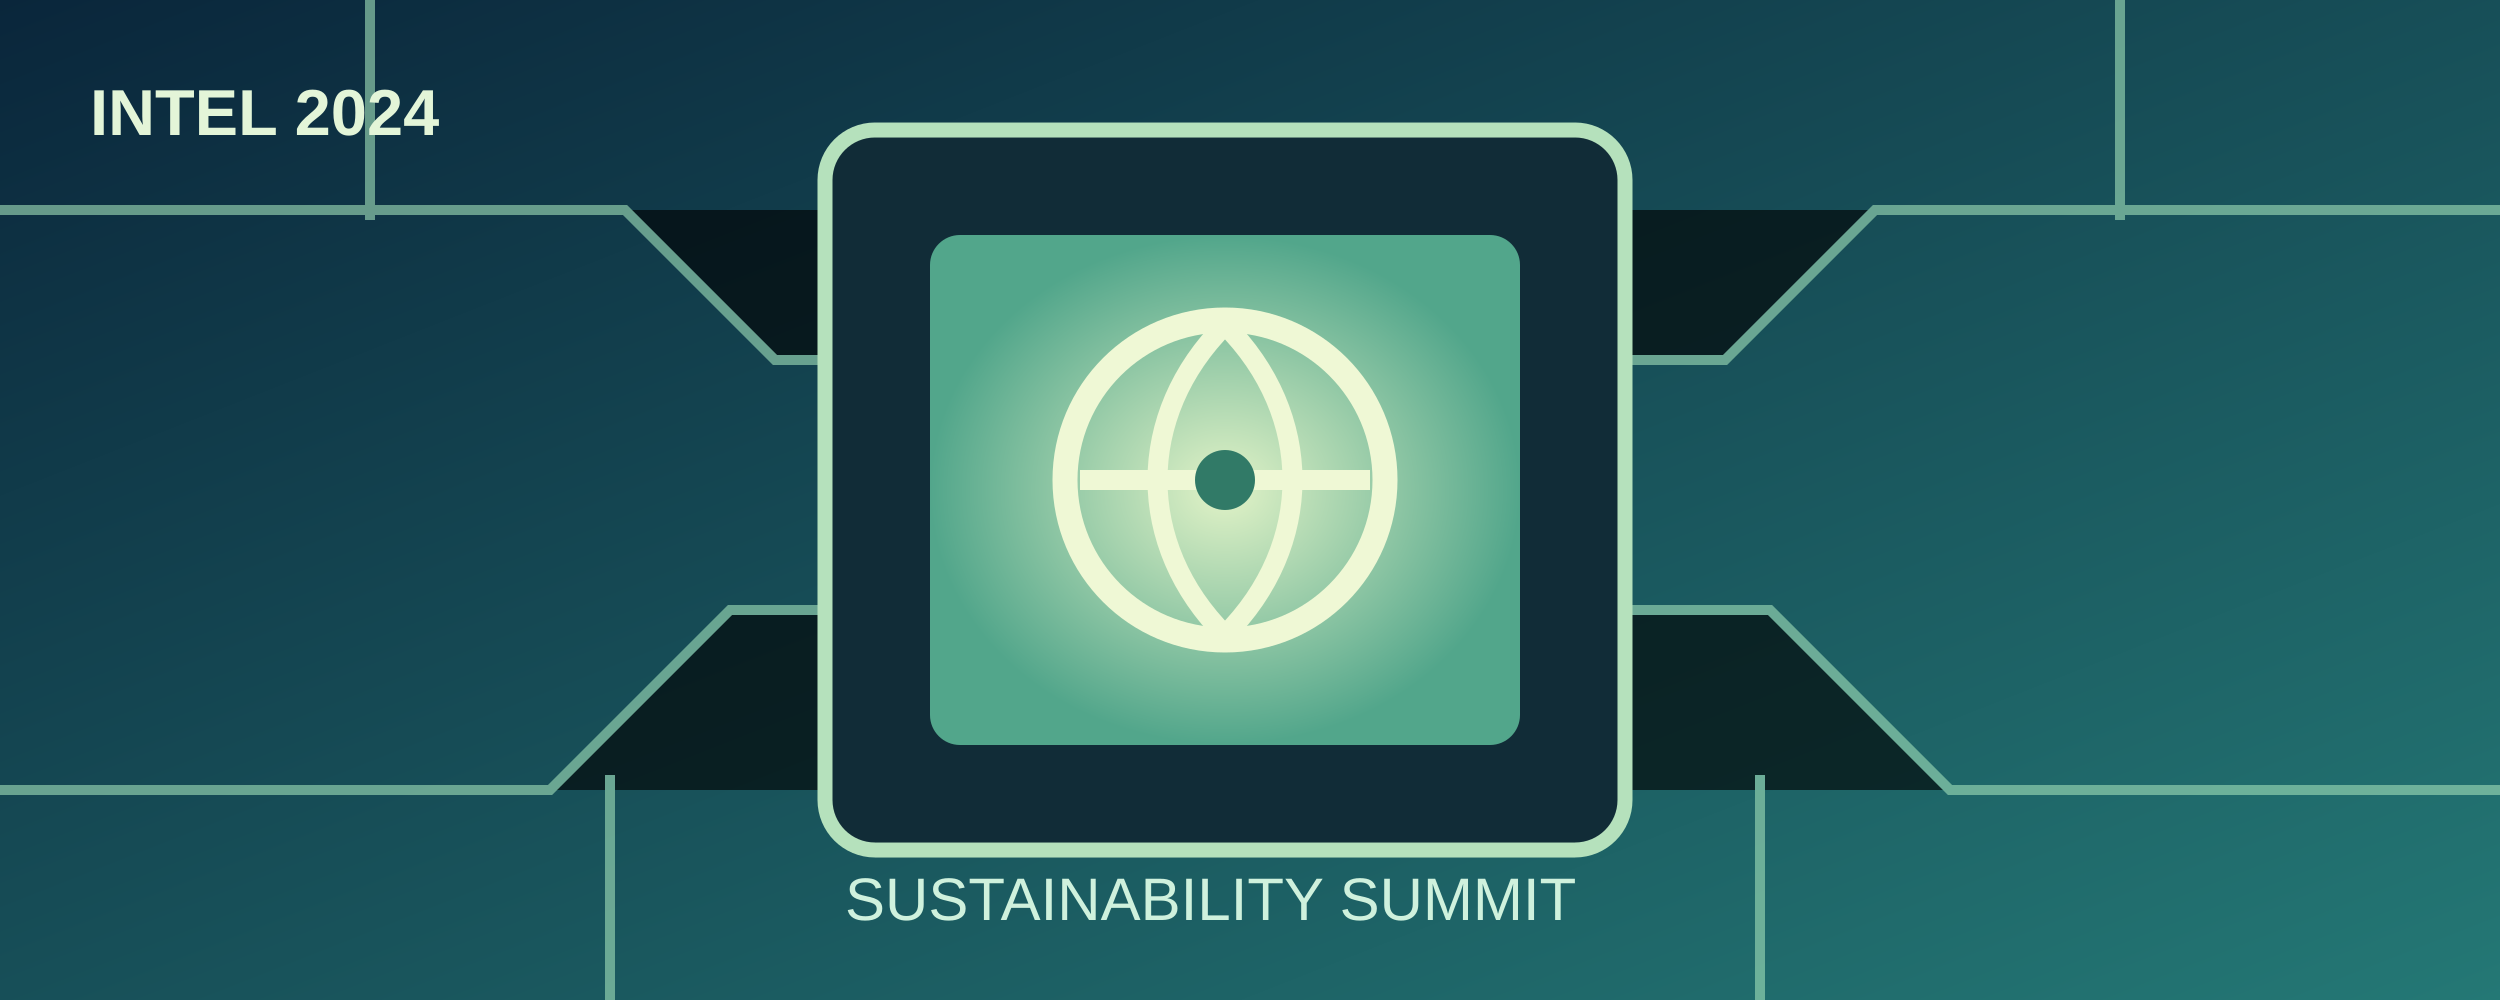
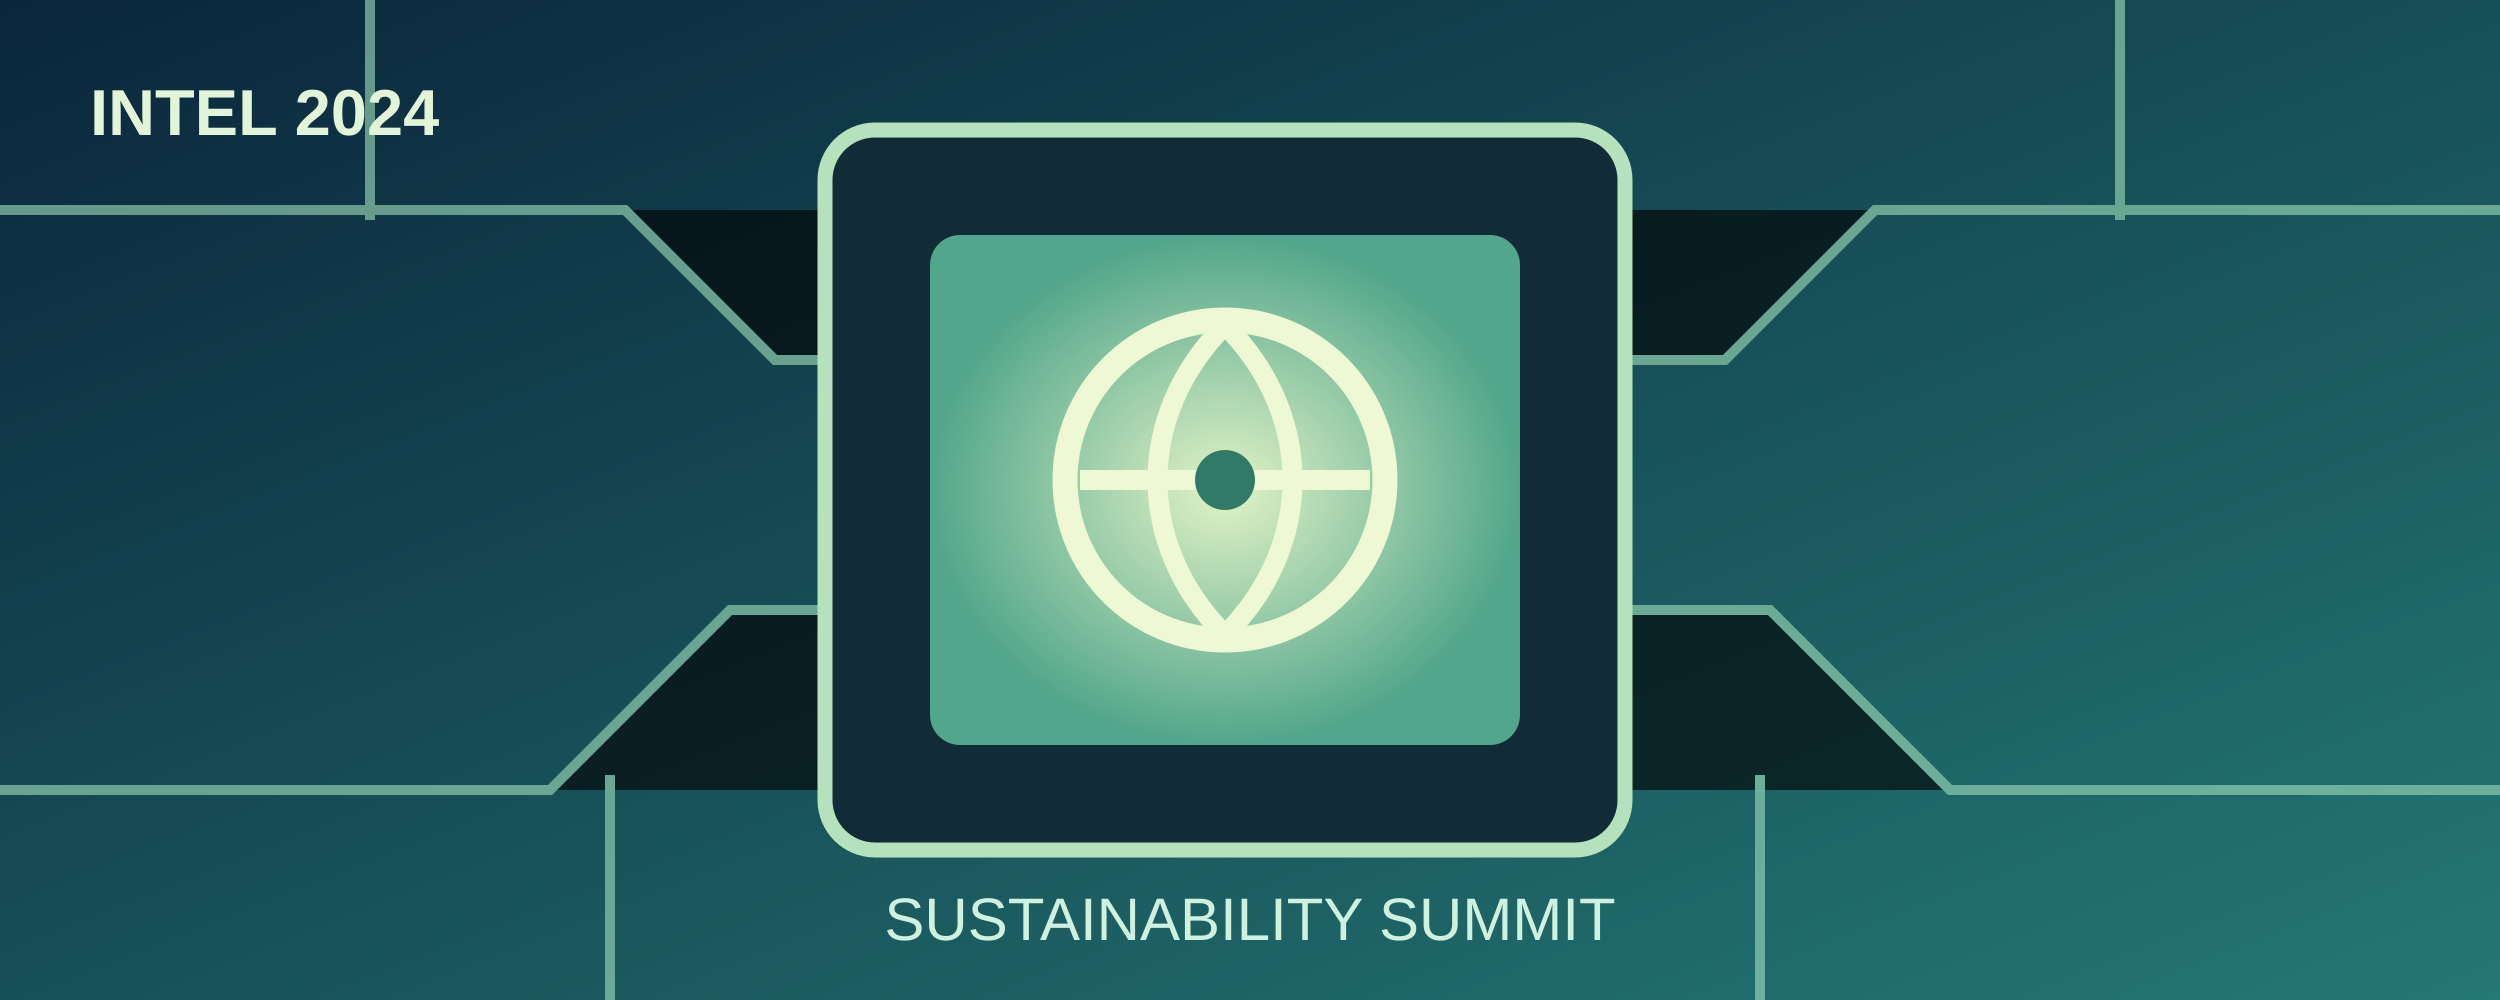
<svg xmlns="http://www.w3.org/2000/svg" width="500" height="200" viewBox="0 0 500 200">
  <defs>
    <linearGradient id="bg" x1="0" y1="0" x2="1" y2="1">
      <stop stop-color="#0a263b" />
      <stop offset="1" stop-color="#247875" />
    </linearGradient>
    <radialGradient id="orb">
      <stop stop-color="#e2f3c7" />
      <stop offset="1" stop-color="#52a68b" />
    </radialGradient>
  </defs>
  <rect width="500" height="200" fill="url(#bg)" />
  <g stroke="#9ddbb6" stroke-width="2" opacity=".62">
    <path d="M0 42h125l30 30h190l30-30h125M0 158h110l36-36h208l36 36h110" />
    <path d="M74 0v44m350 0V0m-72 200v-45m-230 45v-45" />
  </g>
  <g transform="translate(177 38)">
    <rect x="-12" y="-12" width="160" height="144" rx="10" fill="#112c37" stroke="#b5e1bc" stroke-width="3" />
    <rect x="9" y="9" width="118" height="102" rx="6" fill="url(#orb)" />
    <circle cx="68" cy="58" r="32" fill="none" stroke="#eff8d5" stroke-width="5" />
    <path d="M68 27c-18 18-18 44 0 62 18-18 18-44 0-62Zm-29 31h58" fill="none" stroke="#eff8d5" stroke-width="4" />
    <circle cx="68" cy="58" r="6" fill="#317a67" />
  </g>
  <text x="18" y="27" fill="#e3f5d8" font-family="Arial" font-size="13" font-weight="bold">INTEL 2024</text>
-   <text x="169" y="184" fill="#cff1dd" font-family="Arial" font-size="12">SUSTAINABILITY SUMMIT</text>
+   <text x="250" y="188" text-anchor="middle" fill="#cff1dd" font-family="Arial" font-size="12">SUSTAINABILITY SUMMIT</text>
</svg>
